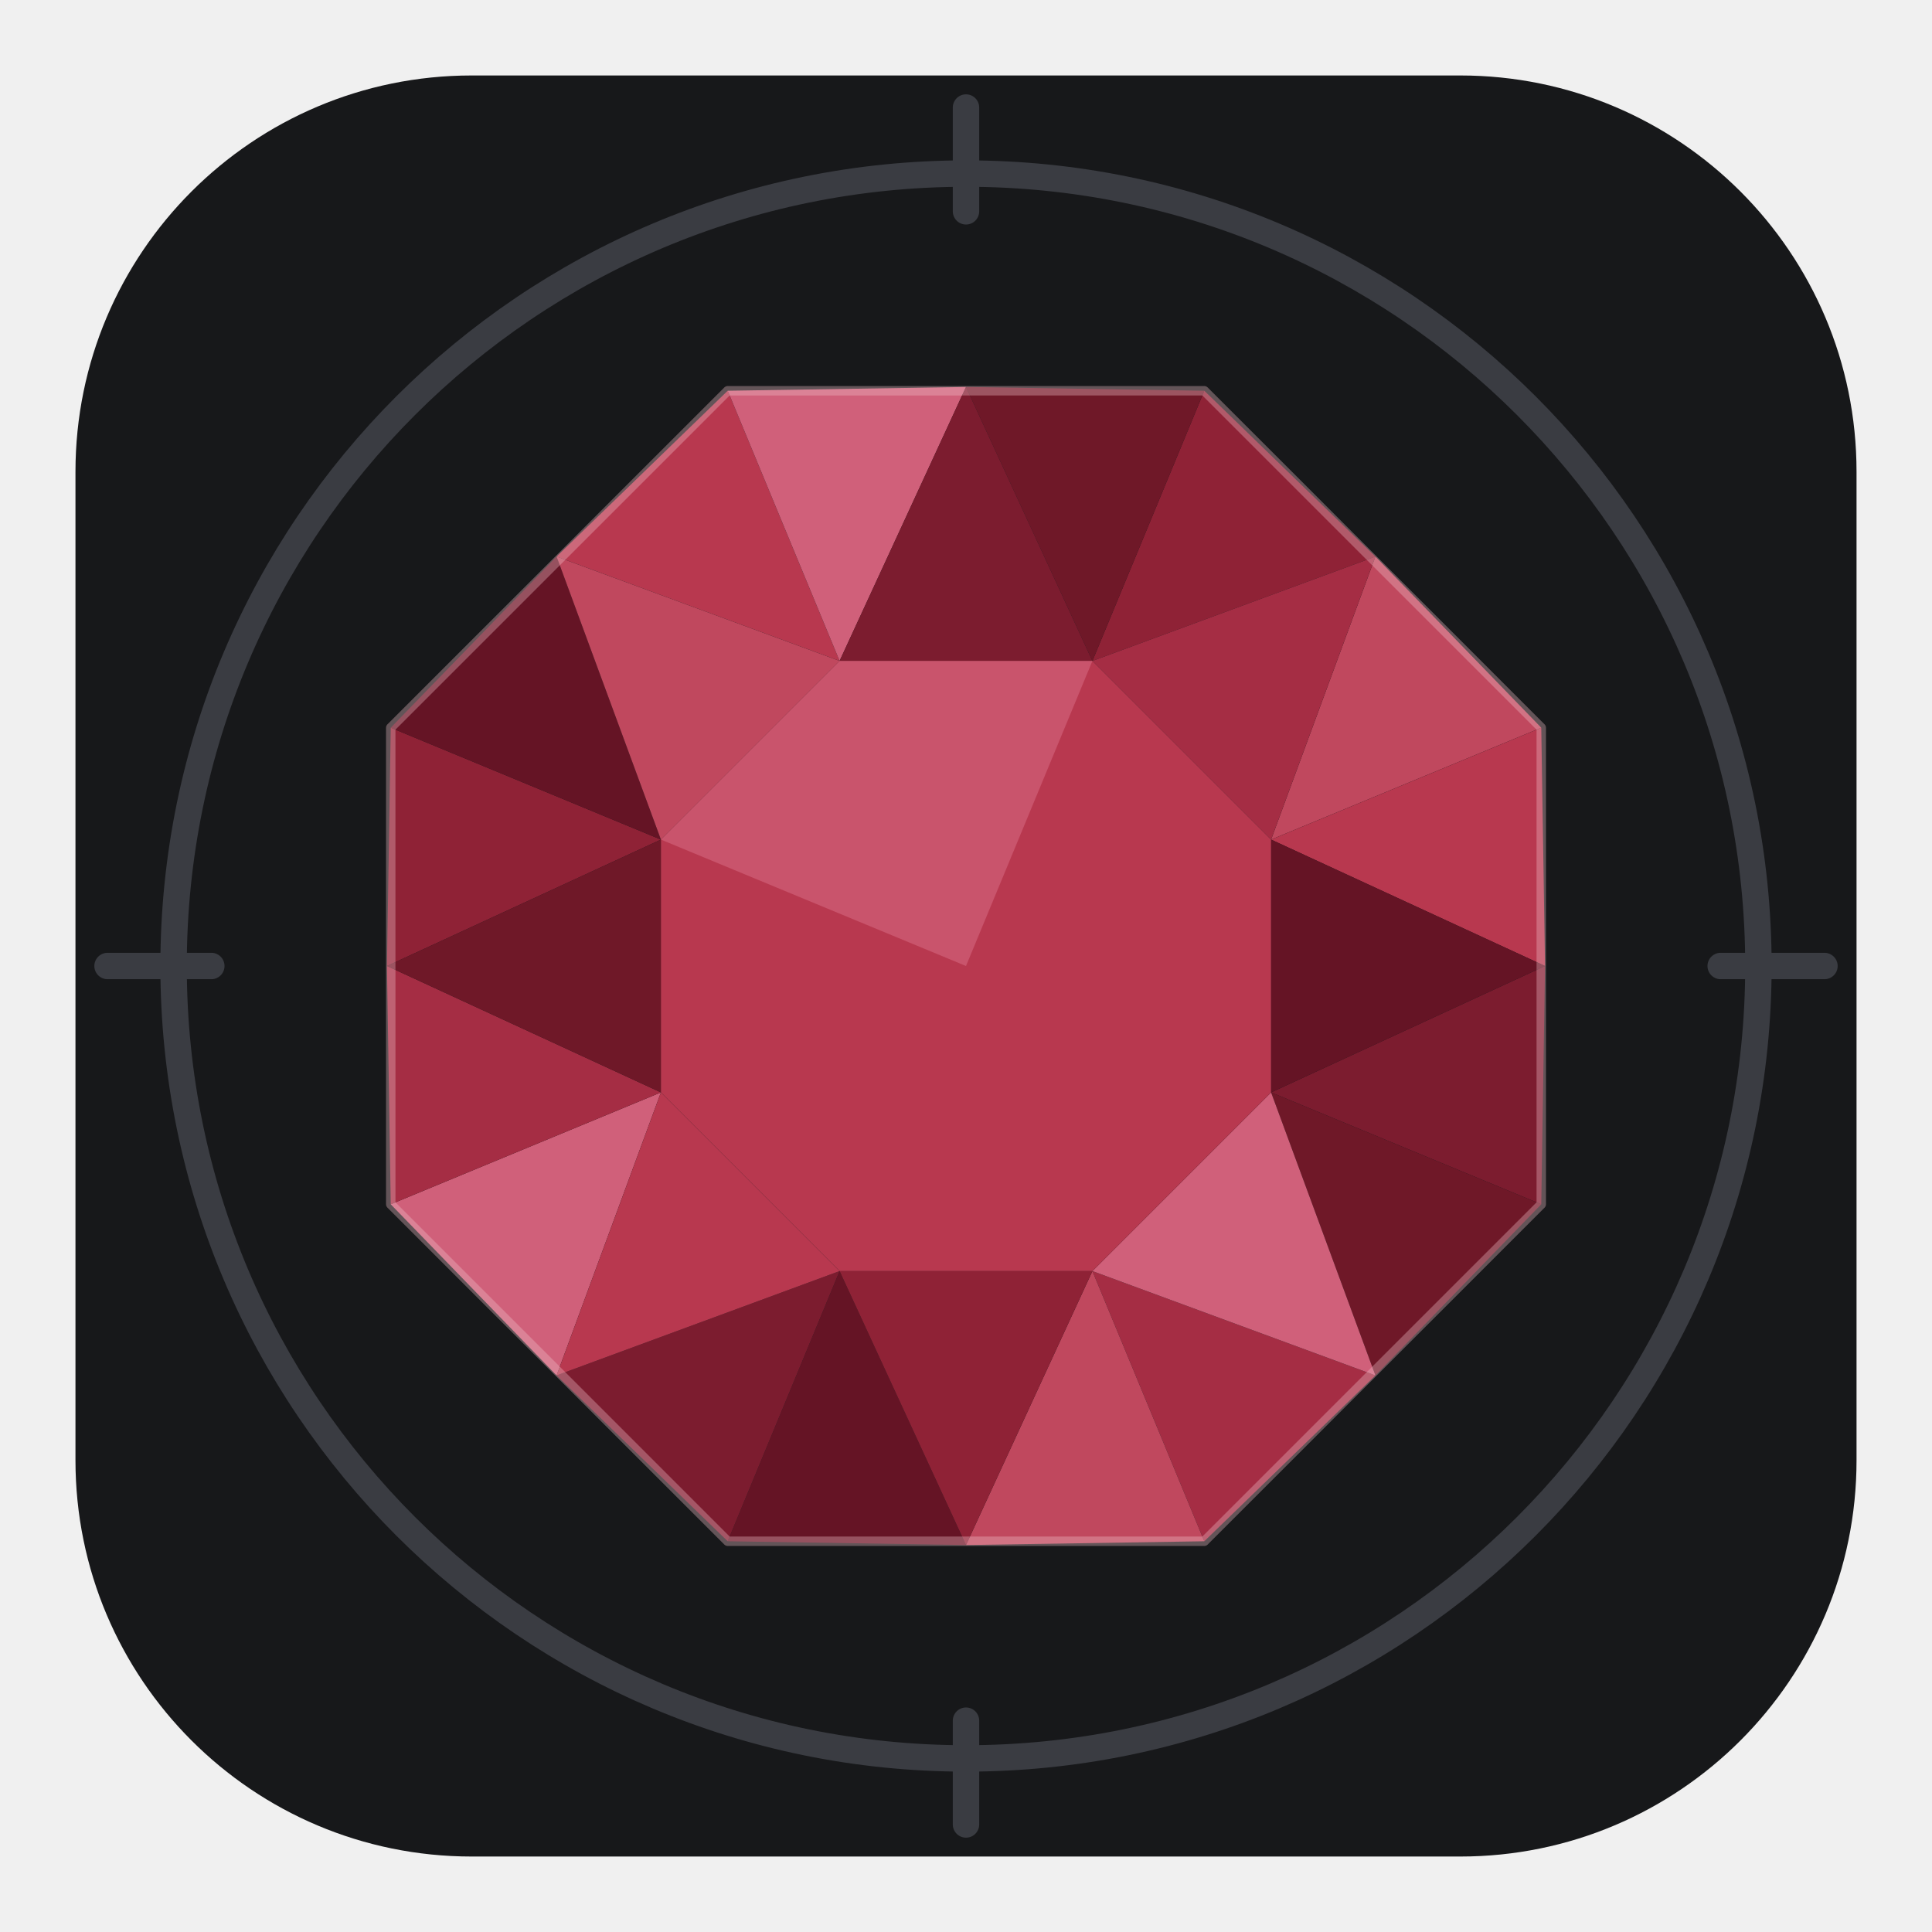
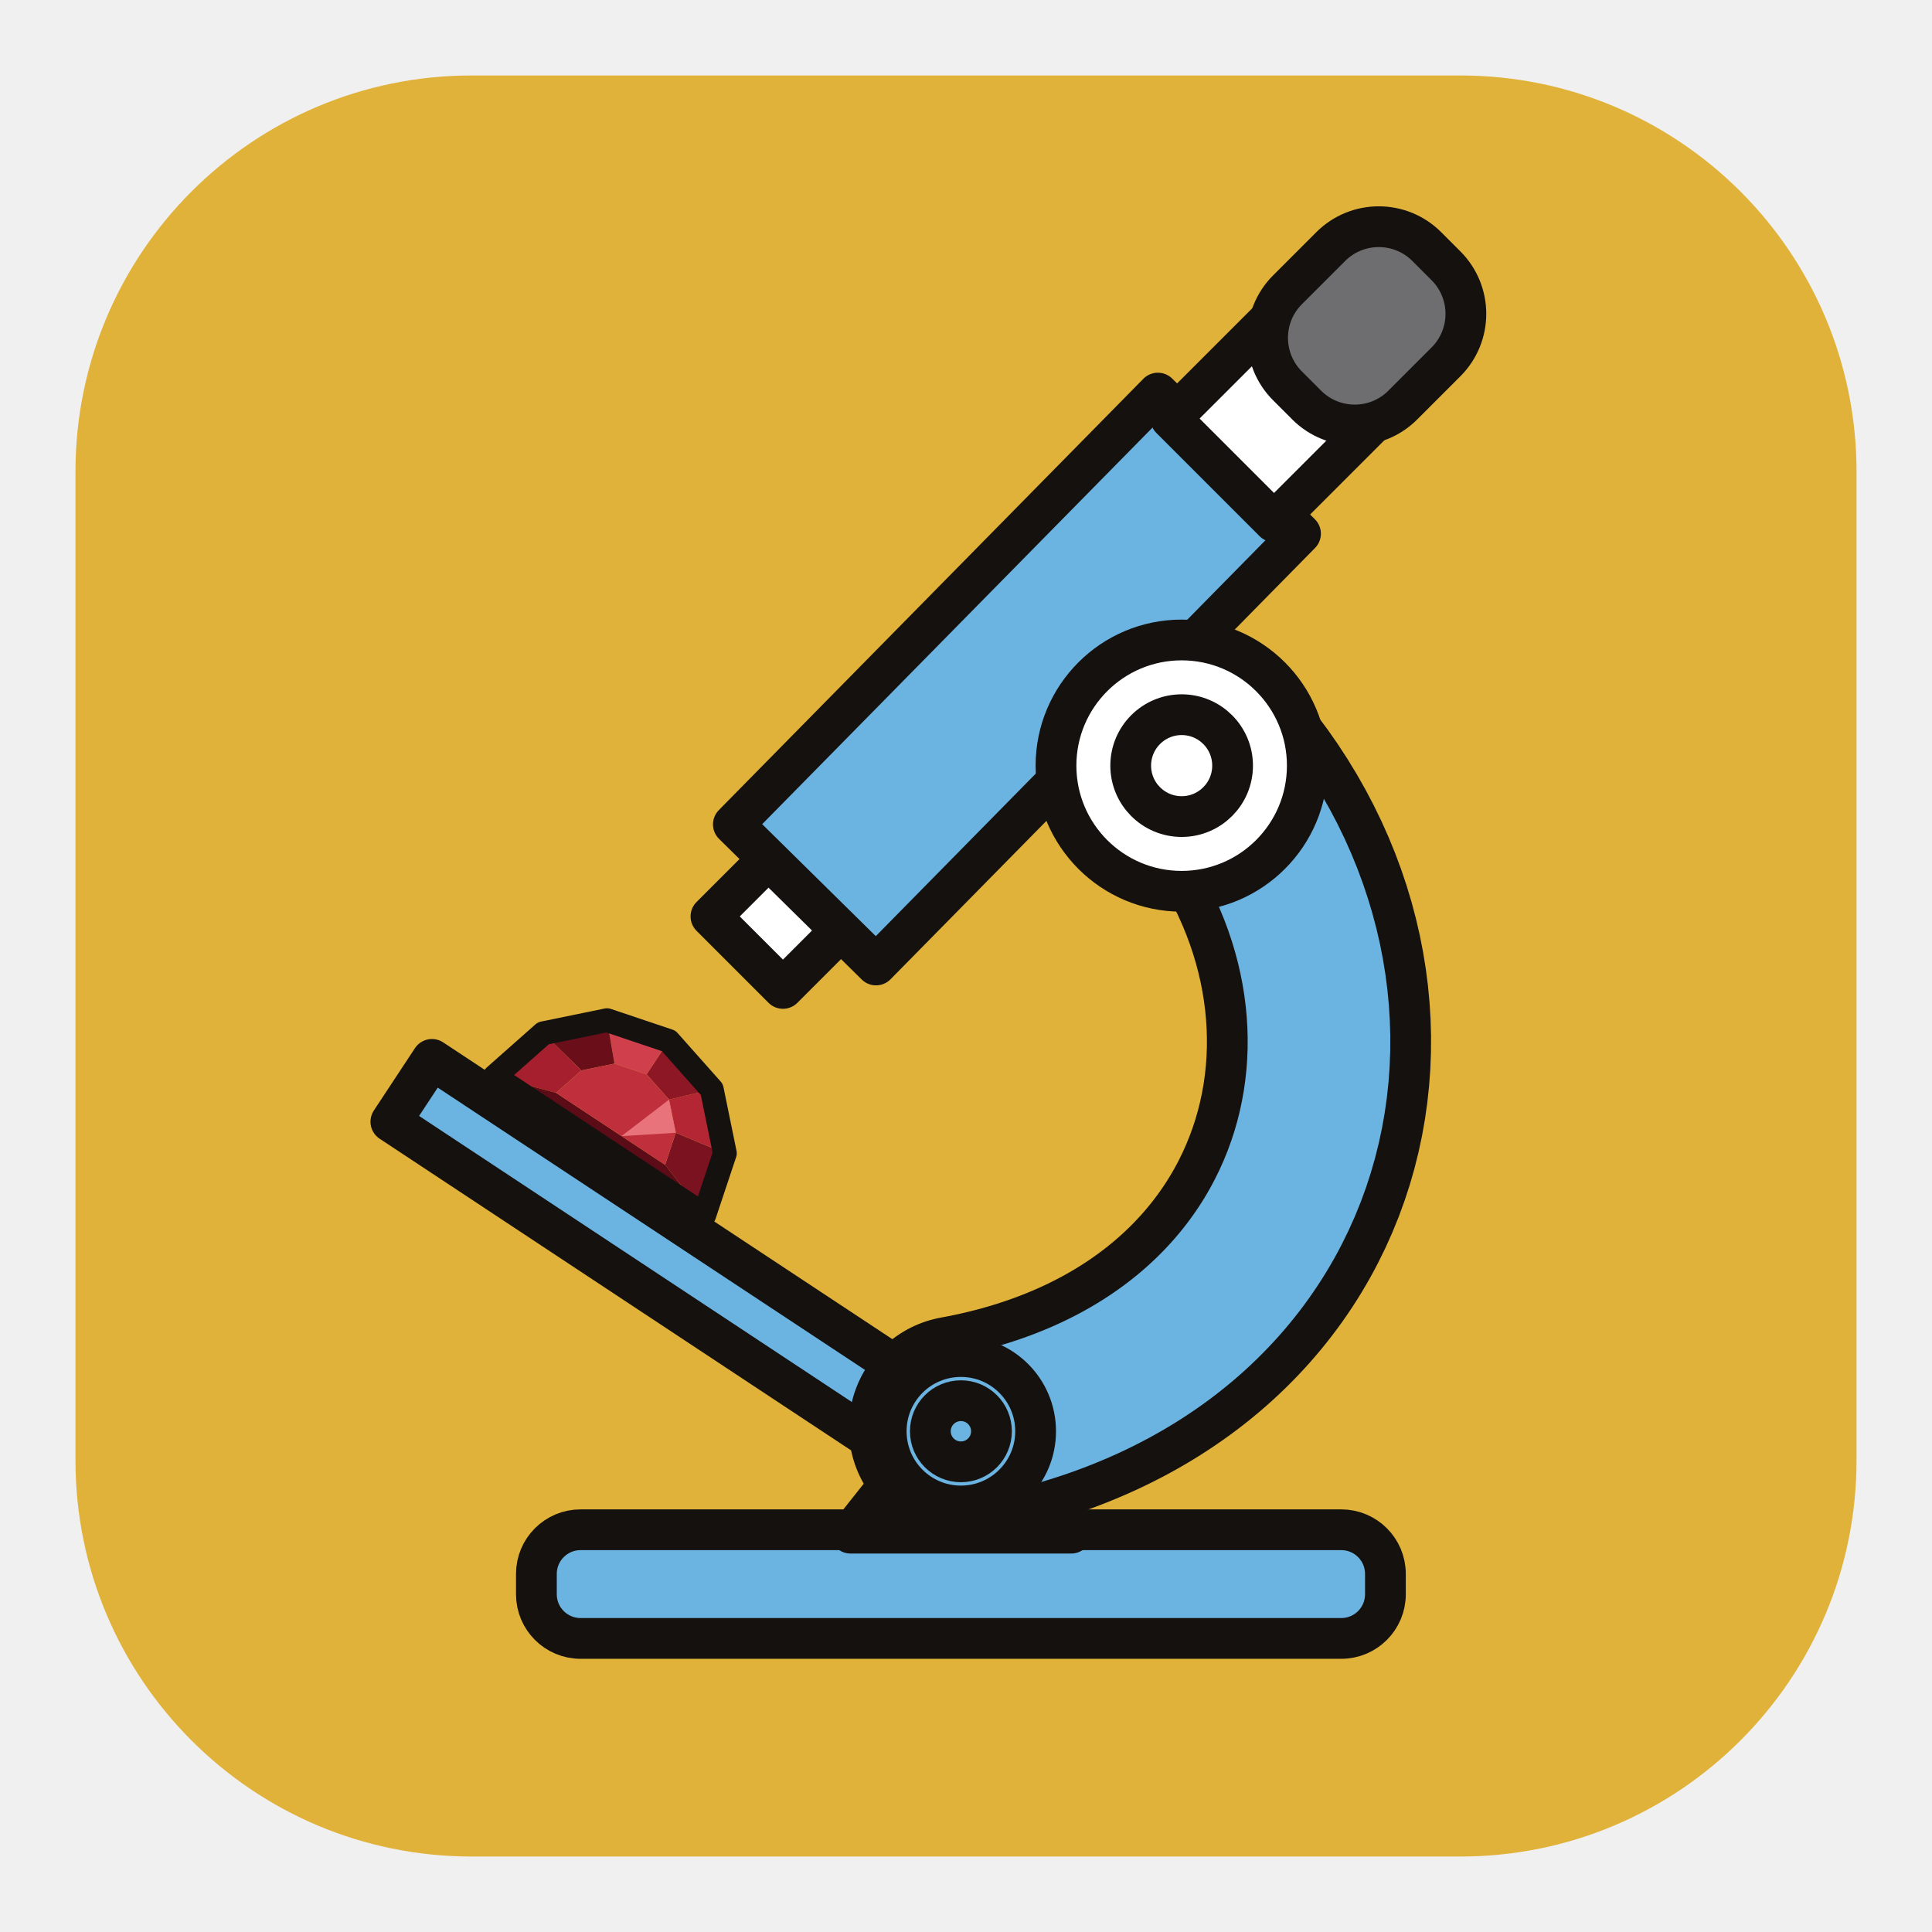
<svg xmlns="http://www.w3.org/2000/svg" viewBox="0 0 1024 1024" width="1024" height="1024">
-   <rect x="40" y="40" width="944" height="944" rx="210" fill="#17181a" />
-   <circle cx="512" cy="512" r="420" fill="none" stroke="#3a3c42" stroke-width="14" />
-   <line x1="912.0" y1="512.0" x2="967.0" y2="512.0" stroke="#3a3c42" stroke-width="14" stroke-linecap="round" />
-   <line x1="512.0" y1="912.0" x2="512.0" y2="967.0" stroke="#3a3c42" stroke-width="14" stroke-linecap="round" />
-   <line x1="112.0" y1="512.0" x2="57.0" y2="512.0" stroke="#3a3c42" stroke-width="14" stroke-linecap="round" />
-   <line x1="512.0" y1="112.0" x2="512.0" y2="57.0" stroke="#3a3c42" stroke-width="14" stroke-linecap="round" />
-   <polygon points="638.3,207.1 729.0,295.0 579.0,350.3" fill="#8f2236" />
-   <polygon points="729.0,295.0 816.9,385.7 673.7,445.0" fill="#c0485e" />
-   <polygon points="579.0,350.3 729.0,295.0 673.7,445.0" fill="#a52d44" />
-   <polygon points="816.9,385.7 818.9,512.0 673.7,445.0" fill="#b8384f" />
-   <polygon points="818.9,512.0 816.9,638.3 673.7,579.0" fill="#7c1c2f" />
-   <polygon points="673.7,445.0 818.9,512.0 673.7,579.0" fill="#651425" />
-   <polygon points="816.9,638.3 729.0,729.0 673.7,579.0" fill="#6f1828" />
-   <polygon points="729.0,729.0 638.3,816.9 579.0,673.7" fill="#a52d44" />
-   <polygon points="673.7,579.0 729.0,729.0 579.0,673.7" fill="#d0607a" />
-   <polygon points="638.3,816.9 512.0,818.9 579.0,673.7" fill="#c0485e" />
-   <polygon points="512.0,818.9 385.7,816.9 445.0,673.7" fill="#651425" />
-   <polygon points="579.0,673.7 512.0,818.9 445.0,673.7" fill="#8f2236" />
-   <polygon points="385.7,816.9 295.0,729.0 445.0,673.7" fill="#7c1c2f" />
-   <polygon points="295.0,729.0 207.1,638.3 350.3,579.0" fill="#d0607a" />
-   <polygon points="445.0,673.7 295.0,729.0 350.3,579.0" fill="#b8384f" />
-   <polygon points="207.1,638.3 205.1,512.0 350.3,579.0" fill="#a52d44" />
-   <polygon points="205.1,512.0 207.1,385.7 350.3,445.0" fill="#8f2236" />
-   <polygon points="350.3,579.0 205.1,512.0 350.3,445.0" fill="#6f1828" />
-   <polygon points="207.1,385.7 295.0,295.0 350.3,445.0" fill="#651425" />
-   <polygon points="295.0,295.0 385.7,207.1 445.0,350.3" fill="#b8384f" />
-   <polygon points="350.3,445.0 295.0,295.0 445.0,350.3" fill="#c0485e" />
-   <polygon points="385.7,207.1 512.0,205.1 445.0,350.3" fill="#d0607a" />
-   <polygon points="512.0,205.1 638.3,207.1 579.0,350.3" fill="#6f1828" />
-   <polygon points="445.0,350.3 512.0,205.1 579.0,350.3" fill="#7c1c2f" />
-   <polygon points="579.0,350.3 673.7,445.0 673.7,579.0 579.0,673.7 445.0,673.7 350.3,579.0 350.3,445.0 445.0,350.3" fill="#b8384f" />
-   <polygon points="350.3,445.0 445.0,350.3 579.0,350.3 512.0,512.0" fill="#d76b83" opacity=".55" />
-   <polygon points="638.3,207.1 816.9,385.7 816.9,638.3 638.3,816.9 385.7,816.9 207.1,638.3 207.1,385.7 385.7,207.1" fill="none" stroke="#f0c4cc" stroke-opacity=".35" stroke-width="5" stroke-linejoin="round" />
+   <rect x="40" y="40" width="944" height="944" rx="210" fill="#E0B23A" />
+   <g transform="translate(1024 0) scale(-1 1)">
+     <g transform="translate(512 512) scale(0.9) translate(-517 -468)">
+       <rect x="270" y="800" width="500" height="64" rx="26" fill="#6BB3E0" stroke="#14110f" stroke-width="24" stroke-linejoin="round" />
+       <path d="M455 802 L520 720 L585 802 Z" fill="#6BB3E0" stroke="#14110f" stroke-width="24" stroke-linejoin="round" />
+       <polygon points="552.1,760.4 855.7,559.7 831.5,523.0 527.9,723.6" fill="#6BB3E0" stroke="#14110f" stroke-width="24" stroke-linejoin="round" />
+       <path d="M520 740 C300 700 250 480 380 340" fill="none" stroke="#14110f" stroke-width="132" stroke-linecap="round" />
+       <path d="M520 740 C300 700 250 480 380 340" fill="none" stroke="#6BB3E0" stroke-width="84" stroke-linecap="round" />
+       <polygon points="584.8,441.2 624.8,481.2 667.2,438.8 627.2,398.8" fill="#FFFFFF" stroke="#14110f" stroke-width="24" stroke-linejoin="round" />
+       <polygon points="320.0,213.4 570.0,467.4 654.0,384.6 404.0,130.6" fill="#6BB3E0" stroke="#14110f" stroke-width="24" stroke-linejoin="round" />
+       <polygon points="269.6,140.4 335.6,206.4 396.4,145.6 330.4,79.6" fill="#FFFFFF" stroke="#14110f" stroke-width="24" stroke-linejoin="round" />
+       <rect x="-58" y="-48" width="116" height="96" rx="40" fill="#6E6E70" transform="translate(281 91) rotate(45)" stroke="#14110f" stroke-width="24" stroke-linejoin="round" />
+       <circle cx="390" cy="350" r="74" fill="#FFFFFF" stroke="#14110f" stroke-width="24" stroke-linejoin="round" />
+       <circle cx="390" cy="350" r="30" fill="#FFFFFF" stroke="#14110f" stroke-width="24" stroke-linejoin="round" />
+       <circle cx="520" cy="742" r="44" fill="#6BB3E0" stroke="#14110f" stroke-width="24" stroke-linejoin="round" />
+       <circle cx="520" cy="742" r="18" fill="#6BB3E0" stroke="#14110f" stroke-width="24" stroke-linejoin="round" />
+       <polygon points="671.1,614.6 659.0,578.3 687.9,566.2 694.2,585.1" fill="#7a1220" />
+       <polygon points="659.0,578.3 666.7,540.7 691.9,546.7 687.9,566.2" fill="#b52634" />
+       <polygon points="666.7,540.7 692.1,512.1 705.1,531.8 691.9,546.7" fill="#8e1726" />
+       <polygon points="692.1,512.1 728.4,499.9 724.0,525.5 705.1,531.8" fill="#d0404c" />
+       <polygon points="728.4,499.9 765.9,507.6 743.5,529.5 724.0,525.5" fill="#6a0e1a" />
+       <polygon points="765.9,507.6 794.6,533.0 758.4,542.7 743.5,529.5" fill="#a51f2e" />
+       <polygon points="671.1,614.6 794.6,533.0 758.4,542.7 694.2,585.1" fill="#5c0c16" />
+       <polygon points="694.2,585.1 687.9,566.2 691.9,546.7 705.1,531.8 724.0,525.5 743.5,529.5 758.4,542.7" fill="#c0303c" />
+       <polygon points="687.9,566.2 691.9,546.7 719.9,568.2" fill="#e8737a" />
+       <polygon points="671.1,614.6 659.0,578.3 666.7,540.7 692.1,512.1 728.4,499.9 765.9,507.6 794.6,533.0" fill="none" stroke="#14110f" stroke-width="14" stroke-linejoin="round" />
+     </g>
+   </g>
</svg>
